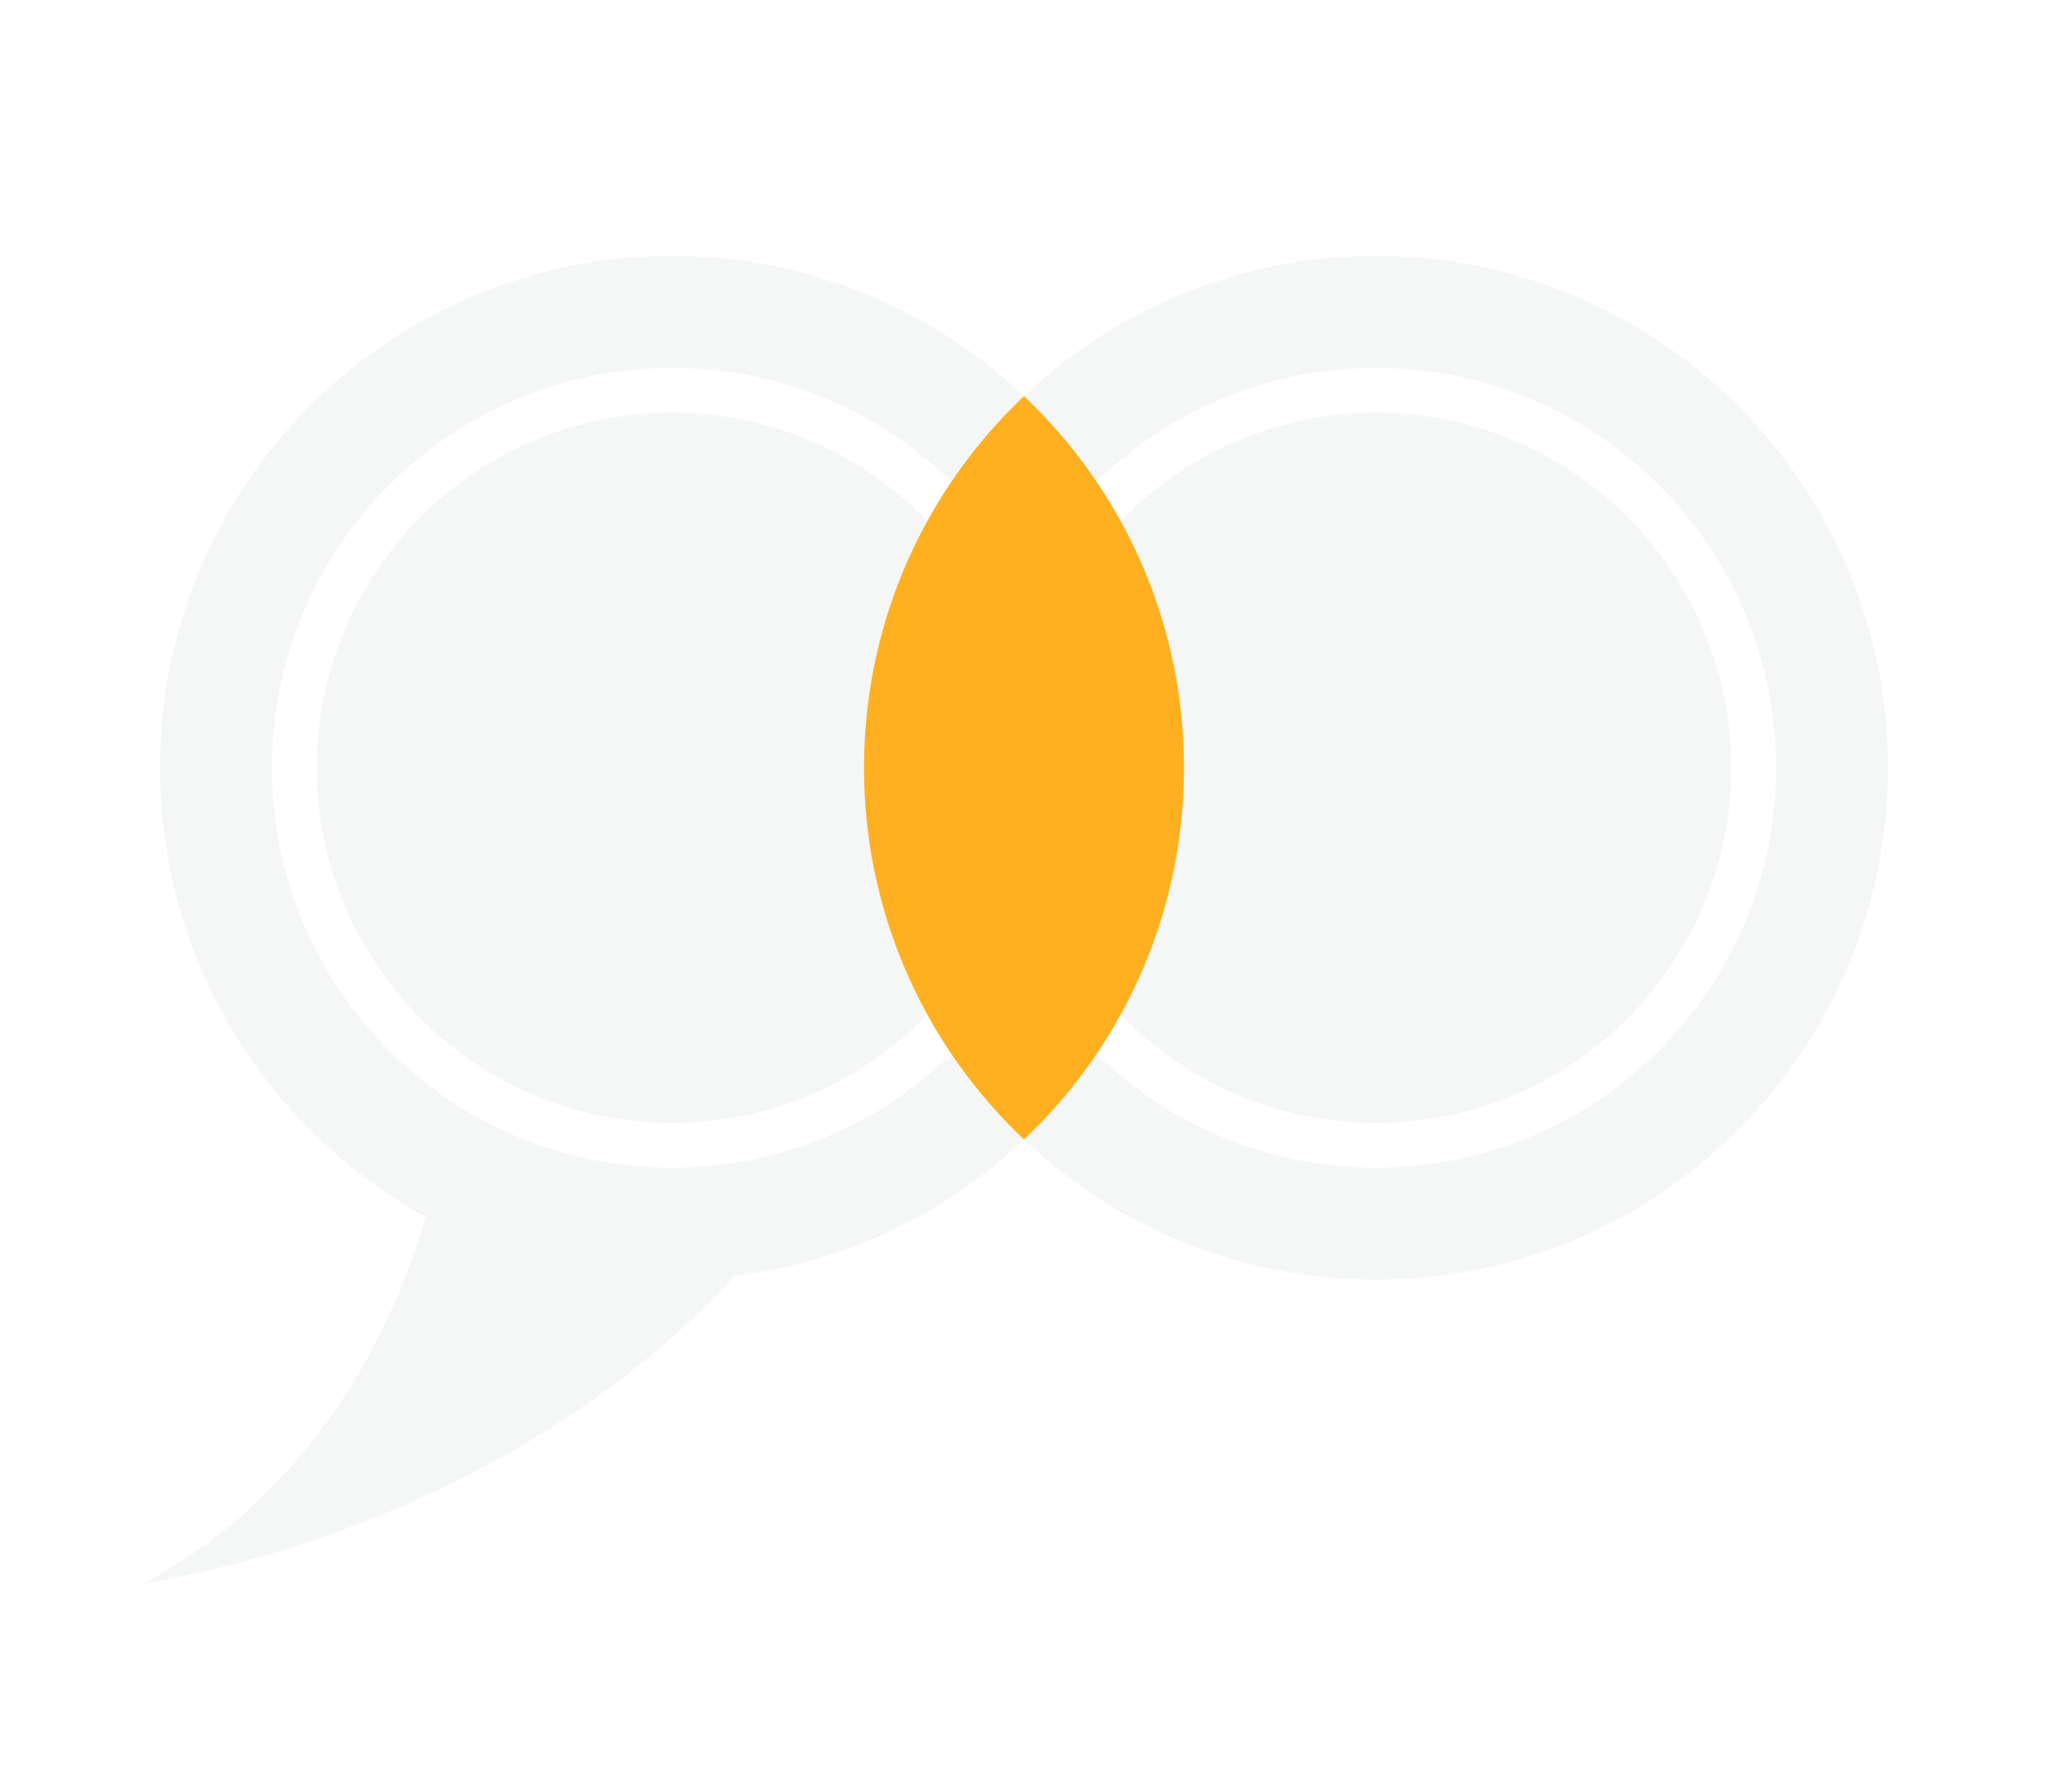
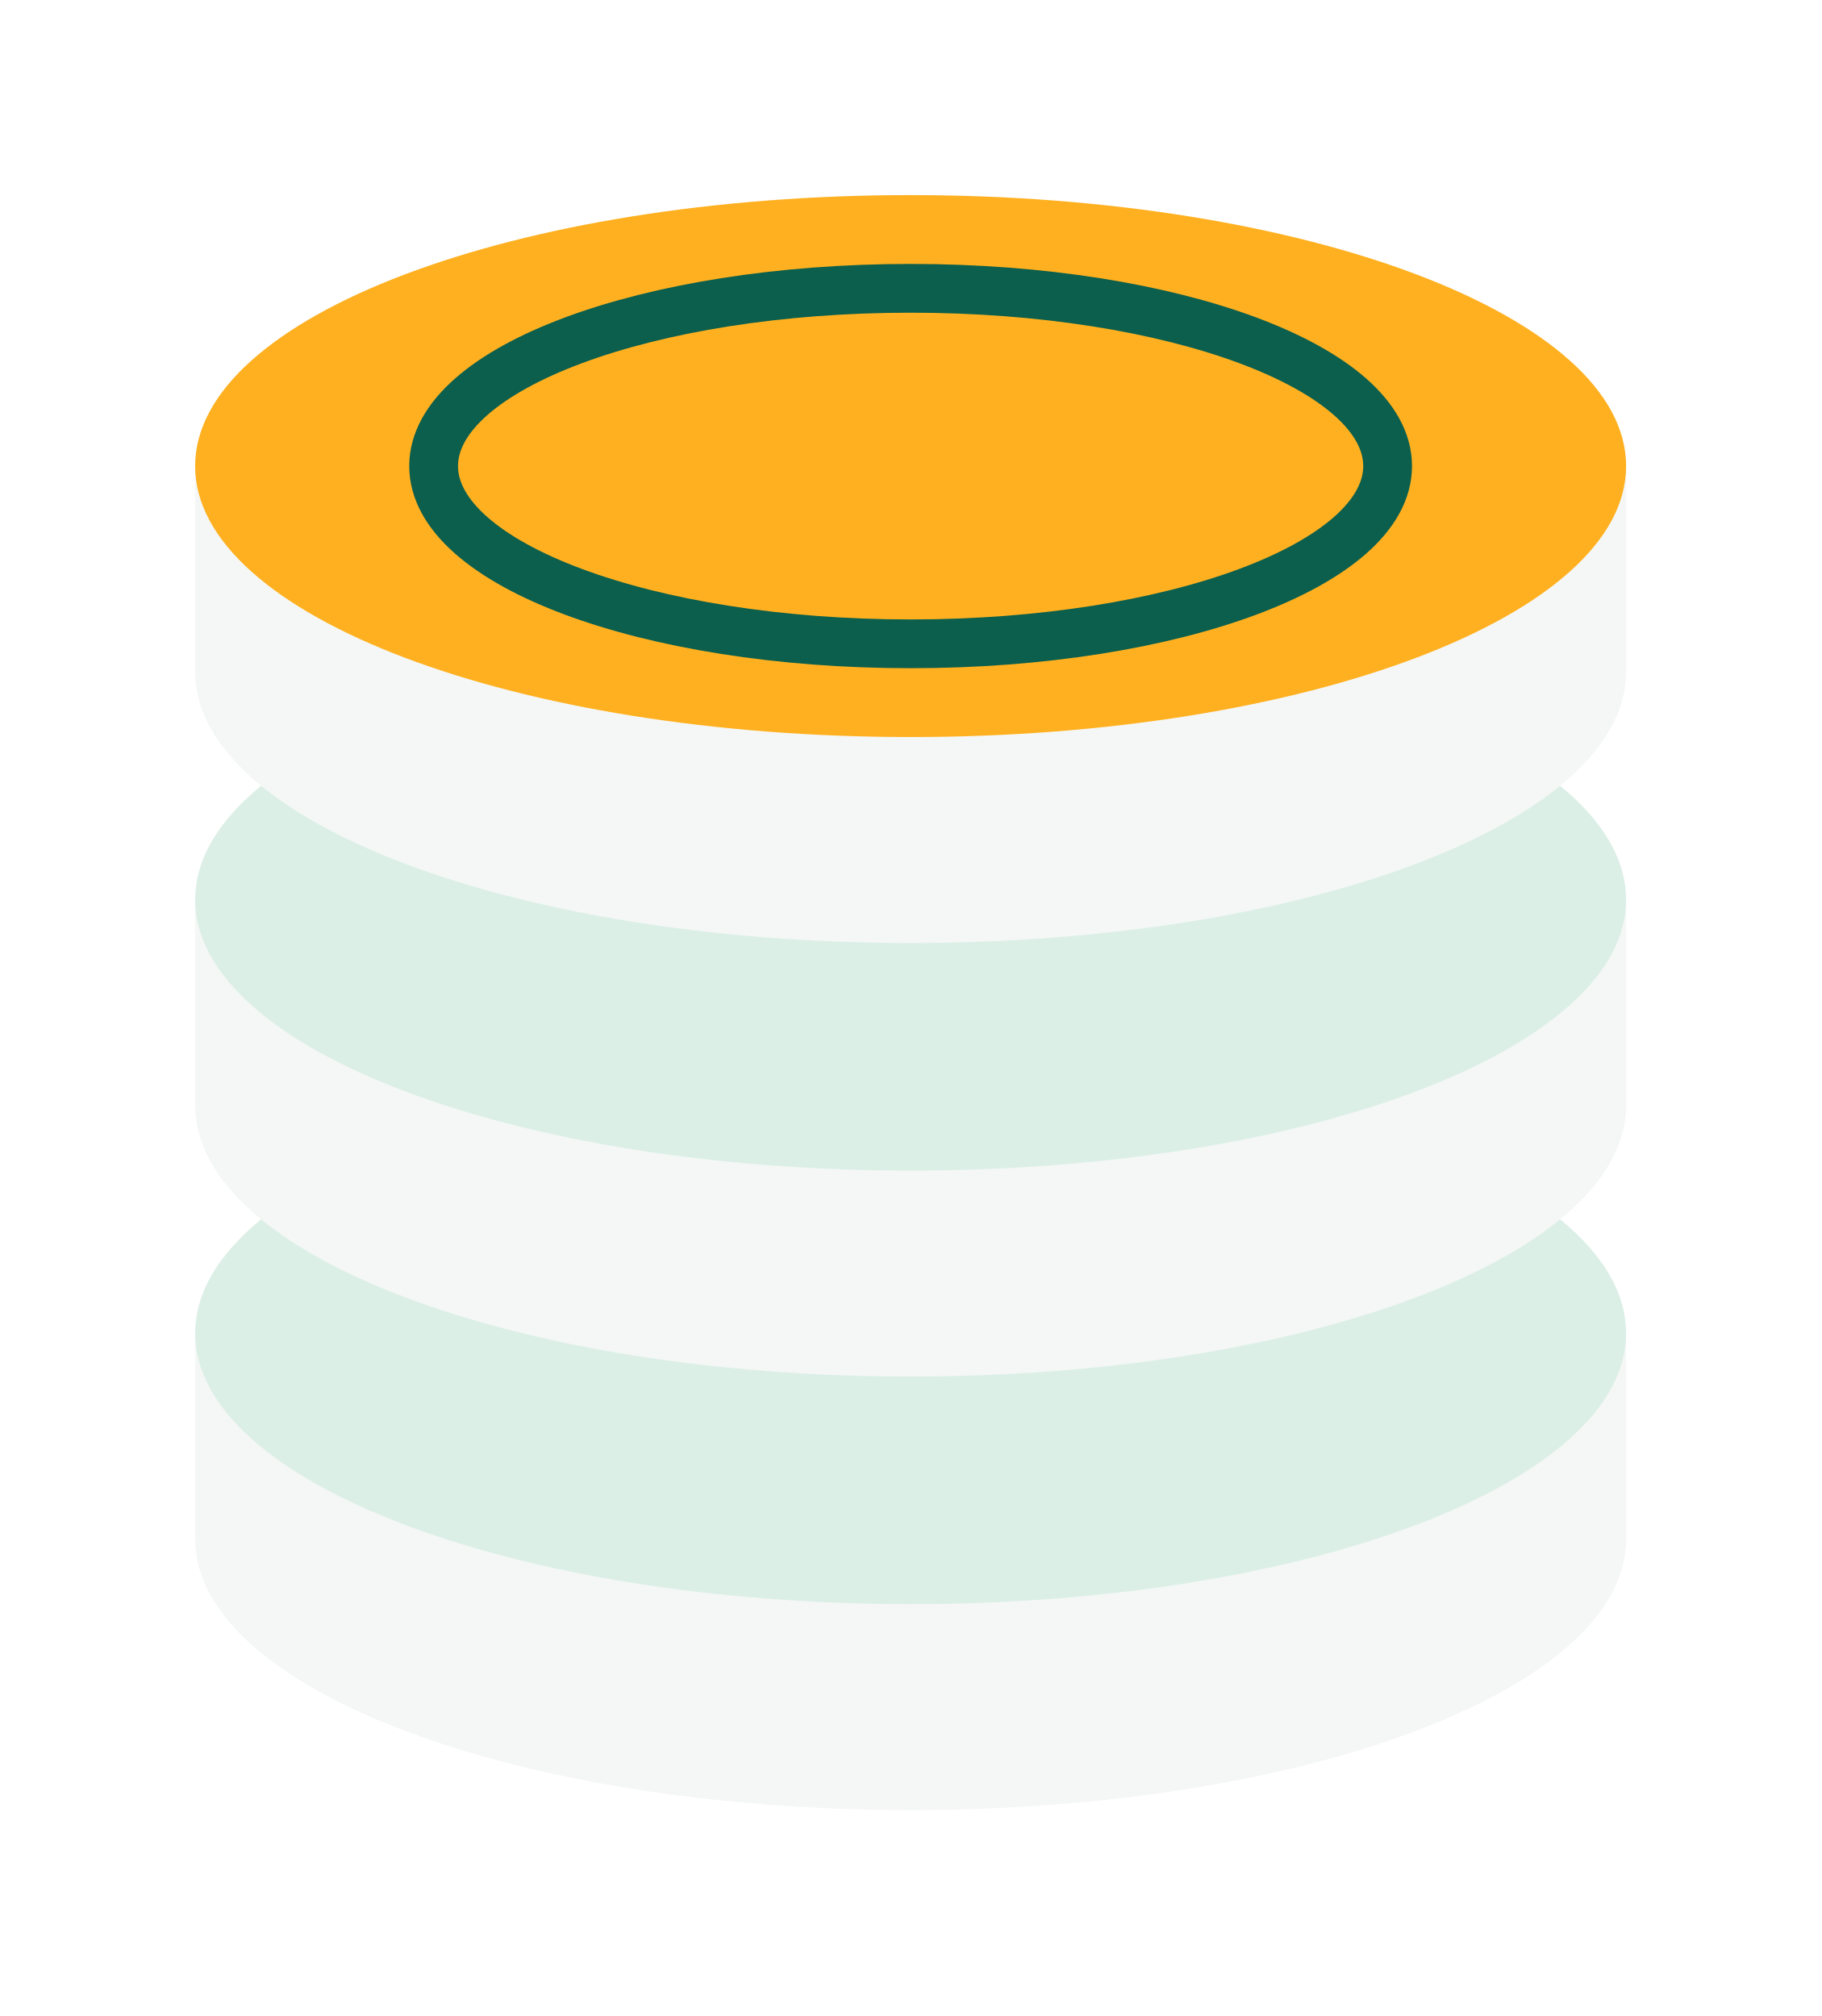
- <svg xmlns="http://www.w3.org/2000/svg" viewBox="0 0 128 112" width="128" height="112" role="img" aria-label="Juntadin">
-   <defs>
-     <clipPath id="lensn">
-       <circle cx="42" cy="48" r="32" />
-     </clipPath>
-   </defs>
-   <path d="M28 70 C26 82 20 93 9 99 C26 96 41 87 49 76 Z" fill="#F4F7F5" />
-   <path fill-rule="evenodd" d="M10 48 a32 32 0 1 0 64 0 a32 32 0 1 0 -64 0 Z M54 48 a32 32 0 1 0 64 0 a32 32 0 1 0 -64 0 Z M17 48 a25 25 0 1 0 50 0 a25 25 0 1 0 -50 0 Z M19.8 48 a22.2 22.2 0 1 0 44.4 0 a22.2 22.2 0 1 0 -44.4 0 Z M61 48 a25 25 0 1 0 50 0 a25 25 0 1 0 -50 0 Z M63.8 48 a22.2 22.2 0 1 0 44.4 0 a22.2 22.2 0 1 0 -44.4 0 Z" fill="#F4F7F5" />
-   <circle cx="86" cy="48" r="32" fill="#FFB020" clip-path="url(#lensn)" />
+ <svg xmlns="http://www.w3.org/2000/svg" viewBox="22 28 84 93" width="84" height="93" role="img" aria-label="JuntaDin">
+   <ellipse cx="64" cy="99" rx="33" ry="12.5" fill="#F4F7F5" />
+   <rect x="31" y="89.5" width="66" height="9.5" fill="#F4F7F5" />
+   <ellipse cx="64" cy="89.5" rx="33" ry="12.5" fill="#DCEFE7" />
+   <ellipse cx="64" cy="79" rx="33" ry="12.5" fill="#F4F7F5" />
+   <rect x="31" y="69.5" width="66" height="9.5" fill="#F4F7F5" />
+   <ellipse cx="64" cy="69.5" rx="33" ry="12.5" fill="#DCEFE7" />
+   <ellipse cx="64" cy="59" rx="33" ry="12.5" fill="#F4F7F5" />
+   <rect x="31" y="49.5" width="66" height="9.5" fill="#F4F7F5" />
+   <ellipse cx="64" cy="49.5" rx="33" ry="12.5" fill="#FFB020" />
+   <ellipse cx="64" cy="49.5" rx="22" ry="8.2" fill="none" stroke="#0B5F4C" stroke-width="2.25" />
</svg>
